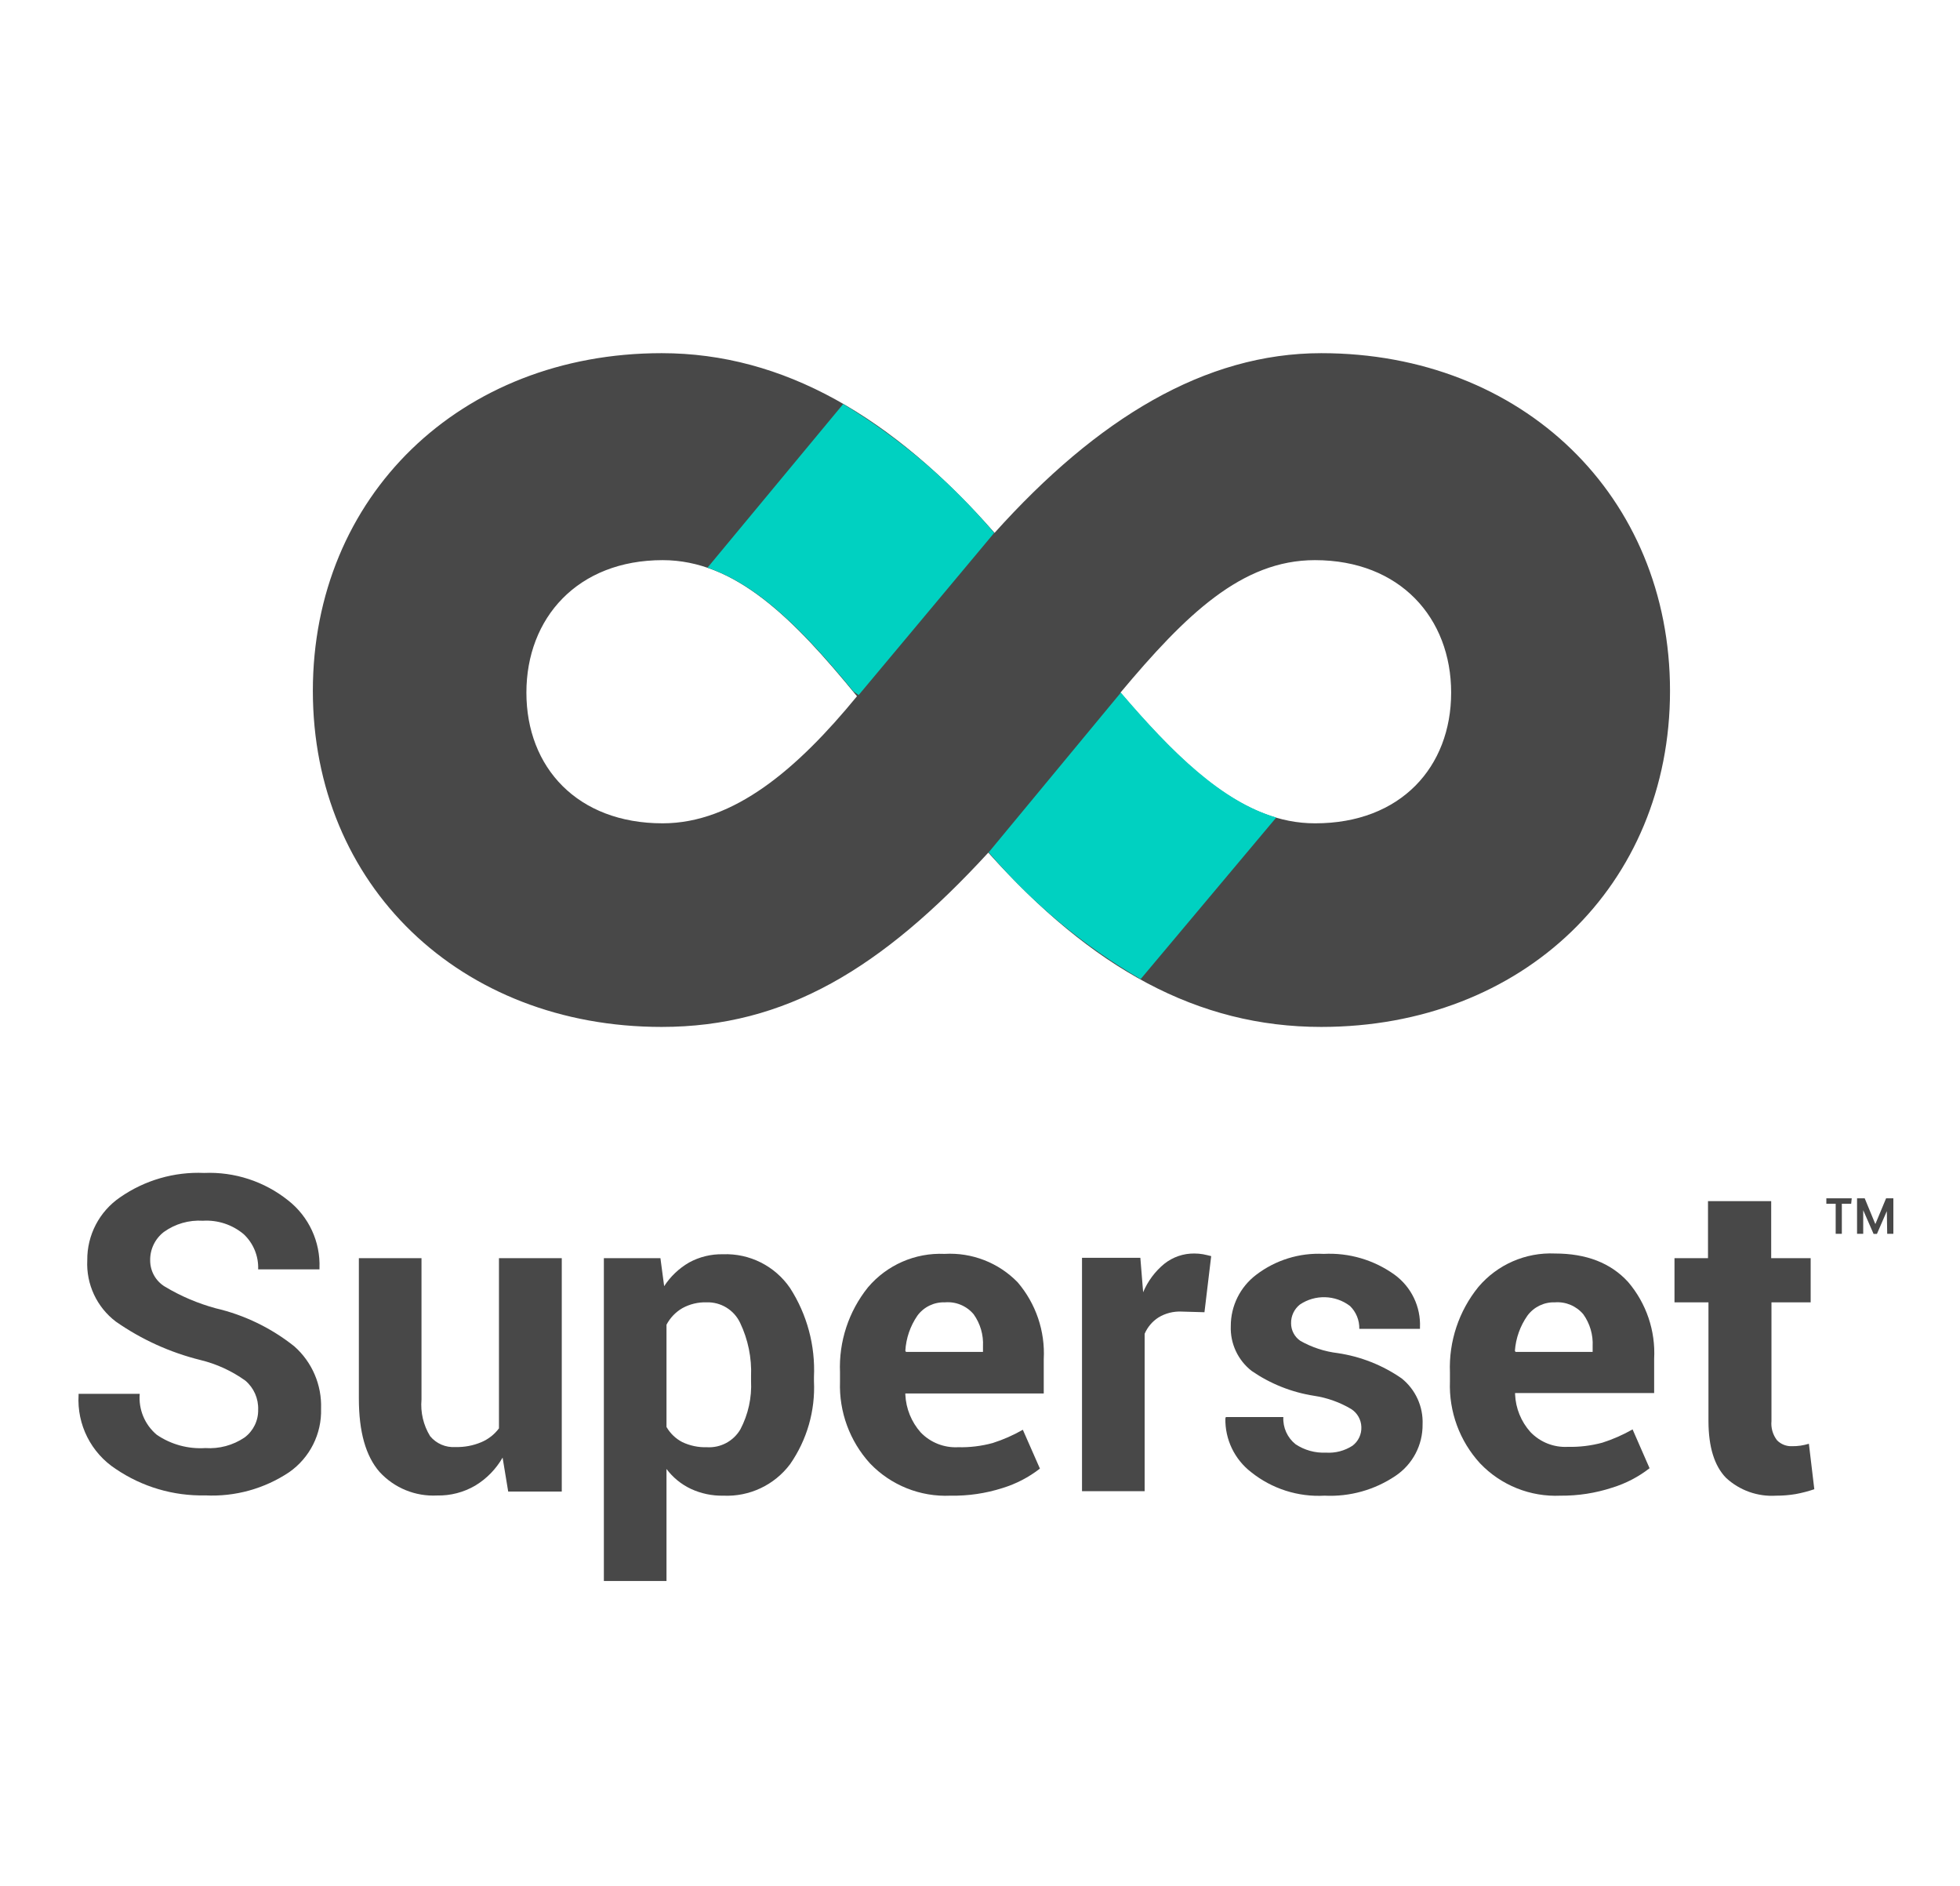
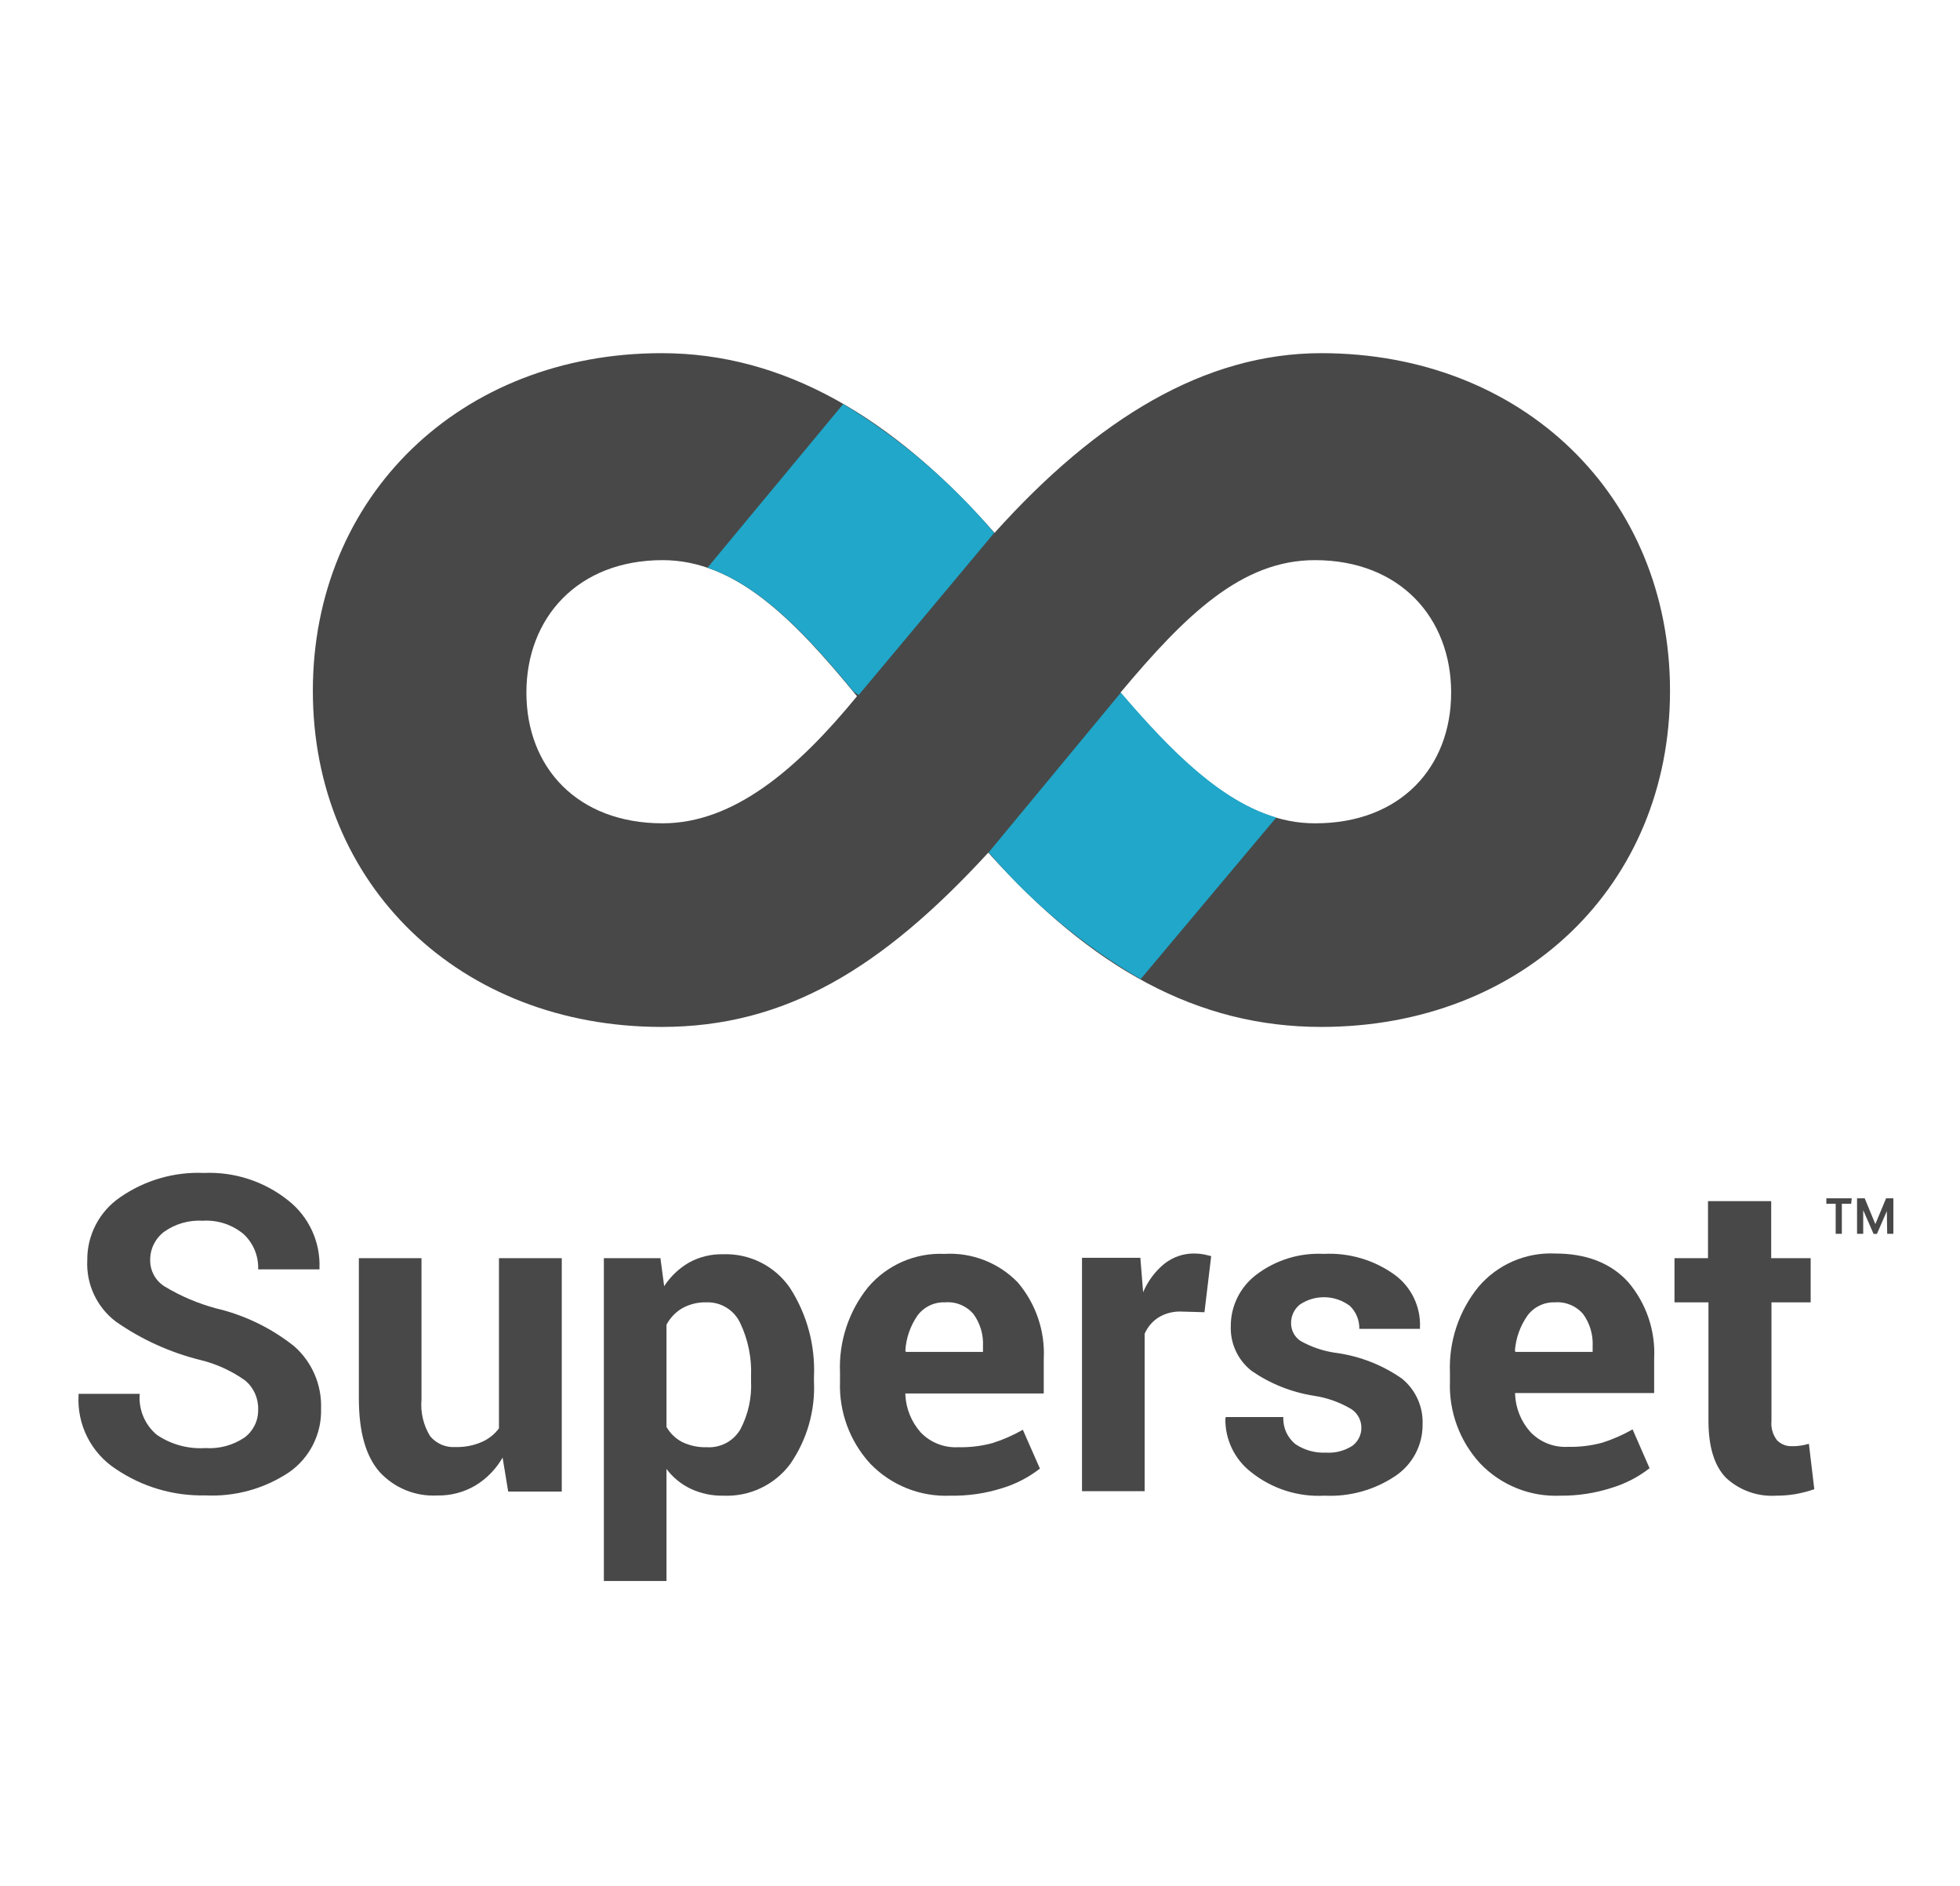
- <svg xmlns="http://www.w3.org/2000/svg" id="Layer_1" data-name="Layer 1" viewBox="0 0 210 202">
-   <defs>
-     <style>.cls-1{fill:#484848;}.cls-2{fill:#00d1c1;}.cls-3{isolation:isolate;}</style>
-   </defs>
-   <path class="cls-1" d="M141.56,37.83c-12.46,0-24,7-35,19.25C95.62,44.64,83.94,37.83,70.89,37.83c-21.6,0-37.37,15.36-37.37,36.17s15.77,36,37.37,36c13.24,0,23.56-6.23,35-18.67C117,103.74,128.32,110,141.56,110c21.61,0,37.37-15.17,37.37-36S163.17,37.83,141.56,37.83ZM71,88.19c-9.15,0-14.6-6-14.6-14S61.89,60,71,60c7.78,0,14,6.22,20.82,14.58C85.44,82.36,78.63,88.19,71,88.19Zm69.88,0c-7.59,0-14-6-20.83-14,7-8.36,13-14.19,20.83-14.19,9.15,0,14.6,6.22,14.6,14.19S150.07,88.19,140.92,88.19Z" />
-   <path class="cls-2" d="M122.21,104.88l14.53-17.31c-5.84-1.72-11.13-6.93-16.65-13.38L105.93,91.3A63.31,63.31,0,0,0,122.21,104.88Z" />
-   <path class="cls-2" d="M106.52,57.08a65.45,65.45,0,0,0-16.18-13.8L75.8,60.81c5.53,1.88,10.43,6.9,15.63,13.24l.57.4S106.7,56.88,106.52,57.08Z" />
+ <svg xmlns="http://www.w3.org/2000/svg" width="100%" height="100%" viewBox="0 0 210 202" version="1.1" xml:space="preserve" style="fill-rule:evenodd;clip-rule:evenodd;stroke-linejoin:round;stroke-miterlimit:2;">
+   <path d="M141.56,37.83C129.1,37.83 117.56,44.83 106.56,57.08C95.62,44.64 83.94,37.83 70.89,37.83C49.29,37.83 33.52,53.19 33.52,74C33.52,94.81 49.29,110 70.89,110C84.13,110 94.45,103.77 105.89,91.33C117,103.74 128.32,110 141.56,110C163.17,110 178.93,94.83 178.93,74C178.93,53.17 163.17,37.83 141.56,37.83ZM71,88.19C61.85,88.19 56.4,82.19 56.4,74.19C56.4,66.19 61.89,60 71,60C78.78,60 85,66.22 91.82,74.58C85.44,82.36 78.63,88.19 71,88.19ZM140.88,88.19C133.29,88.19 126.88,82.19 120.05,74.19C127.05,65.83 133.05,60 140.88,60C150.03,60 155.48,66.22 155.48,74.19C155.48,82.16 150.07,88.19 140.92,88.19L140.88,88.19Z" style="fill:rgb(72,72,72);fill-rule:nonzero;" />
+   <path d="M122.21,104.88L136.74,87.57C130.9,85.85 125.61,80.64 120.09,74.19L105.93,91.3C110.555,96.709 116.059,101.301 122.21,104.88Z" style="fill:rgb(32,167,201);fill-rule:nonzero;" />
+   <path d="M106.52,57.08C101.915,51.629 96.45,46.967 90.34,43.28L75.8,60.81C81.33,62.69 86.23,67.71 91.43,74.05L92,74.45C92,74.45 106.7,56.88 106.52,57.08Z" style="fill:rgb(32,167,201);fill-rule:nonzero;" />
  <g id="Main">
    <g id="Superset">
      <g id="Full-Lockup-With-Text">
        <g id="Group-7">
          <g id="Group-17">
-             <g id="Superset-Copy" class="cls-3">
-               <g class="cls-3">
-                 <path class="cls-1" d="M27.66,151a3.9,3.9,0,0,0-1.37-3.11,13.91,13.91,0,0,0-4.81-2.21,27.29,27.29,0,0,1-9.06-4.11A7.76,7.76,0,0,1,9.35,135a8.06,8.06,0,0,1,3.52-6.75,14.66,14.66,0,0,1,9-2.61,13.5,13.5,0,0,1,9,2.94,8.78,8.78,0,0,1,3.36,7.25l0,.14H27.66a4.91,4.91,0,0,0-1.55-3.77,6.21,6.21,0,0,0-4.37-1.44,6.48,6.48,0,0,0-4.18,1.2,3.76,3.76,0,0,0-1.47,3.06,3.27,3.27,0,0,0,1.58,2.8,21.61,21.61,0,0,0,5.45,2.32,21.25,21.25,0,0,1,8.42,4.08,8.51,8.51,0,0,1,2.86,6.67,8,8,0,0,1-3.41,6.8,14.84,14.84,0,0,1-9,2.49,16.41,16.41,0,0,1-9.57-2.82,8.83,8.83,0,0,1-4-7.93l0-.13h6.55a5.16,5.16,0,0,0,1.83,4.39A8.3,8.3,0,0,0,22,155.11a6.69,6.69,0,0,0,4.2-1.13A3.62,3.62,0,0,0,27.66,151Z" />
-                 <path class="cls-1" d="M53.85,156.13a8.34,8.34,0,0,1-2.93,3,7.76,7.76,0,0,1-4.08,1.06,7.81,7.81,0,0,1-6.17-2.52c-1.48-1.69-2.22-4.3-2.22-7.86V134.77h6.71v15.14a6.44,6.44,0,0,0,.92,3.92A3.23,3.23,0,0,0,48.8,155a6.65,6.65,0,0,0,2.77-.52A4.58,4.58,0,0,0,53.46,153V134.77h6.73v25H54.45Z" />
-                 <path class="cls-1" d="M87.21,147.94a14.36,14.36,0,0,1-2.56,8.9,8.46,8.46,0,0,1-7.15,3.37,7.88,7.88,0,0,1-3.48-.73,7,7,0,0,1-2.61-2.13v12H64.7V134.77h6.06l.4,3a7.9,7.9,0,0,1,2.66-2.53,7.23,7.23,0,0,1,3.63-.89,8.33,8.33,0,0,1,7.2,3.62,16.23,16.23,0,0,1,2.56,9.53Zm-6.74-.52a12.13,12.13,0,0,0-1.17-5.72,3.84,3.84,0,0,0-3.6-2.2,5.06,5.06,0,0,0-2.6.63,4.44,4.44,0,0,0-1.69,1.77v10.95a4.18,4.18,0,0,0,1.69,1.62,5.73,5.73,0,0,0,2.64.55,3.88,3.88,0,0,0,3.59-1.92,10.09,10.09,0,0,0,1.14-5.19Z" />
-                 <path class="cls-1" d="M101.84,160.21a11.23,11.23,0,0,1-8.63-3.46A12.36,12.36,0,0,1,90,148V147A13.64,13.64,0,0,1,93,137.89a10.16,10.16,0,0,1,8.2-3.58,10.11,10.11,0,0,1,7.84,3.05,11.71,11.71,0,0,1,2.79,8.23v3.67H97l0,.13a6.57,6.57,0,0,0,1.65,4.05,5.19,5.19,0,0,0,4,1.58,12.91,12.91,0,0,0,3.71-.45,16.71,16.71,0,0,0,3.23-1.42l1.83,4.16a12.45,12.45,0,0,1-4,2.08A17.29,17.29,0,0,1,101.84,160.21Zm-.6-20.71a3.5,3.5,0,0,0-2.95,1.43A7.42,7.42,0,0,0,97,144.69l.07.12h8.25v-.6a5.42,5.42,0,0,0-1-3.43A3.62,3.62,0,0,0,101.24,139.5Z" />
-                 <path class="cls-1" d="M129.05,140.56l-2.47-.07a4.4,4.4,0,0,0-2.46.63,3.92,3.92,0,0,0-1.48,1.75v16.86h-6.71v-25h6.25l.3,3.69a7.86,7.86,0,0,1,2.27-3.05,5.07,5.07,0,0,1,3.22-1.1,5.28,5.28,0,0,1,.93.08c.29.06.57.12.87.2Z" />
-                 <path class="cls-1" d="M145.86,152.85a2.37,2.37,0,0,0-1.07-1.91,11,11,0,0,0-4-1.43,16.14,16.14,0,0,1-6.68-2.66,5.81,5.81,0,0,1-2.24-4.81,6.87,6.87,0,0,1,2.71-5.48,11,11,0,0,1,7.25-2.25,11.94,11.94,0,0,1,7.6,2.24,6.64,6.64,0,0,1,2.71,5.65l0,.14h-6.5a3.31,3.31,0,0,0-1-2.45,4.61,4.61,0,0,0-5.37-.15,2.5,2.5,0,0,0-.94,2,2.27,2.27,0,0,0,1,1.89,10.74,10.74,0,0,0,4,1.31,16.17,16.17,0,0,1,6.85,2.71,6,6,0,0,1,2.24,4.93,6.55,6.55,0,0,1-2.89,5.5,12.5,12.5,0,0,1-7.61,2.13,11.57,11.57,0,0,1-7.87-2.52,7.09,7.09,0,0,1-2.76-5.76l.05-.14h6.16a3.49,3.49,0,0,0,1.31,2.91,5.41,5.41,0,0,0,3.25.9,4.68,4.68,0,0,0,2.85-.74A2.39,2.39,0,0,0,145.86,152.85Z" />
-                 <path class="cls-1" d="M167.2,160.21a11.2,11.2,0,0,1-8.62-3.46,12.31,12.31,0,0,1-3.23-8.78V147a13.68,13.68,0,0,1,3.05-9.15,10.16,10.16,0,0,1,8.2-3.58q5.06,0,7.84,3.05a11.71,11.71,0,0,1,2.79,8.23v3.67h-14.9l0,.13a6.46,6.46,0,0,0,1.65,4.05,5.16,5.16,0,0,0,4,1.58,13,13,0,0,0,3.71-.45,17,17,0,0,0,3.23-1.42l1.82,4.16a12.45,12.45,0,0,1-4,2.08A17.29,17.29,0,0,1,167.2,160.21Zm-.6-20.71a3.51,3.51,0,0,0-2.95,1.43,7.52,7.52,0,0,0-1.34,3.76l.07.12h8.26v-.6a5.42,5.42,0,0,0-1-3.43A3.62,3.62,0,0,0,166.6,139.5Z" />
-                 <path class="cls-1" d="M189.77,128.66v6.11H194v4.73h-4.2v12.71a2.91,2.91,0,0,0,.6,2.07,2.12,2.12,0,0,0,1.61.63,5.84,5.84,0,0,0,.91-.06,6.73,6.73,0,0,0,.89-.2l.58,4.87a14.28,14.28,0,0,1-2,.52,12.37,12.37,0,0,1-2.09.17,7.22,7.22,0,0,1-5.37-1.91q-1.87-1.92-1.88-6.07V139.5h-3.64v-4.73H183v-6.11Z" />
+             <g id="Superset-Copy">
+               <g>
+                 <path d="M27.66,151C27.703,149.809 27.197,148.662 26.29,147.89C24.843,146.852 23.21,146.102 21.48,145.68C18.234,144.877 15.163,143.484 12.42,141.57C10.375,140.024 9.224,137.561 9.35,135C9.32,132.305 10.643,129.768 12.87,128.25C15.503,126.419 18.666,125.502 21.87,125.64C25.126,125.501 28.324,126.546 30.87,128.58C33.087,130.316 34.338,133.016 34.23,135.83L34.23,135.97L27.66,135.97C27.714,134.549 27.148,133.172 26.11,132.2C24.892,131.179 23.327,130.663 21.74,130.76C20.25,130.667 18.773,131.091 17.56,131.96C16.612,132.688 16.065,133.825 16.09,135.02C16.09,136.164 16.69,137.229 17.67,137.82C19.372,138.84 21.205,139.62 23.12,140.14C26.195,140.858 29.071,142.251 31.54,144.22C33.44,145.904 34.49,148.353 34.4,150.89C34.483,153.584 33.198,156.145 30.99,157.69C28.337,159.467 25.179,160.34 21.99,160.18C18.585,160.256 15.24,159.27 12.42,157.36C9.761,155.631 8.23,152.596 8.42,149.43L8.42,149.3L14.97,149.3C14.829,150.973 15.513,152.613 16.8,153.69C18.327,154.728 20.157,155.228 22,155.11C23.486,155.212 24.965,154.814 26.2,153.98C27.139,153.282 27.684,152.17 27.66,151Z" style="fill:rgb(72,72,72);fill-rule:nonzero;" />
+                 <path d="M53.85,156.13C53.145,157.363 52.136,158.396 50.92,159.13C49.684,159.853 48.272,160.22 46.84,160.19C44.512,160.314 42.246,159.388 40.67,157.67C39.19,155.98 38.45,153.37 38.45,149.81L38.45,134.77L45.16,134.77L45.16,149.91C45.04,151.281 45.362,152.655 46.08,153.83C46.743,154.636 47.758,155.073 48.8,155C49.75,155.027 50.694,154.849 51.57,154.48C52.32,154.164 52.973,153.653 53.46,153L53.46,134.77L60.19,134.77L60.19,159.77L54.45,159.77L53.85,156.13Z" style="fill:rgb(72,72,72);fill-rule:nonzero;" />
+                 <path d="M87.21,147.94C87.363,151.107 86.462,154.238 84.65,156.84C82.972,159.074 80.291,160.337 77.5,160.21C76.3,160.235 75.109,159.985 74.02,159.48C72.99,158.993 72.094,158.262 71.41,157.35L71.41,169.35L64.7,169.35L64.7,134.77L70.76,134.77L71.16,137.77C71.836,136.73 72.747,135.863 73.82,135.24C74.931,134.63 76.183,134.323 77.45,134.35C80.31,134.238 83.034,135.608 84.65,137.97C86.472,140.804 87.366,144.135 87.21,147.5L87.21,147.94ZM80.47,147.42C80.552,145.447 80.15,143.483 79.3,141.7C78.648,140.317 77.229,139.449 75.7,139.5C74.793,139.473 73.894,139.691 73.1,140.13C72.382,140.55 71.796,141.163 71.41,141.9L71.41,152.85C71.807,153.54 72.394,154.102 73.1,154.47C73.924,154.861 74.829,155.049 75.74,155.02C77.201,155.109 78.593,154.365 79.33,153.1C80.167,151.503 80.561,149.711 80.47,147.91L80.47,147.42Z" style="fill:rgb(72,72,72);fill-rule:nonzero;" />
+                 <path d="M101.84,160.21C98.6,160.358 95.451,159.095 93.21,156.75C91.04,154.365 89.887,151.223 90,148L90,147C89.864,143.701 90.931,140.463 93,137.89C95.031,135.494 98.062,134.171 101.2,134.31C104.131,134.14 106.995,135.254 109.04,137.36C110.991,139.643 111.99,142.591 111.83,145.59L111.83,149.26L97,149.26L97,149.39C97.071,150.888 97.654,152.318 98.65,153.44C99.692,154.52 101.152,155.097 102.65,155.02C103.902,155.051 105.152,154.899 106.36,154.57C107.484,154.212 108.566,153.736 109.59,153.15L111.42,157.31C110.224,158.241 108.869,158.946 107.42,159.39C105.617,159.967 103.732,160.244 101.84,160.21ZM101.24,139.5C100.081,139.458 98.975,139.995 98.29,140.93C97.526,142.043 97.08,143.343 97,144.69L97.07,144.81L105.32,144.81L105.32,144.21C105.384,142.987 105.031,141.777 104.32,140.78C103.563,139.878 102.413,139.4 101.24,139.5Z" style="fill:rgb(72,72,72);fill-rule:nonzero;" />
+                 <path d="M129.05,140.56L126.58,140.49C125.716,140.454 124.86,140.673 124.12,141.12C123.463,141.543 122.948,142.152 122.64,142.87L122.64,159.73L115.93,159.73L115.93,134.73L122.18,134.73L122.48,138.42C122.976,137.233 123.755,136.186 124.75,135.37C125.664,134.644 126.802,134.255 127.97,134.27C128.282,134.269 128.593,134.296 128.9,134.35C129.19,134.41 129.47,134.47 129.77,134.55L129.05,140.56Z" style="fill:rgb(72,72,72);fill-rule:nonzero;" />
+                 <path d="M145.86,152.85C145.836,152.078 145.436,151.364 144.79,150.94C143.562,150.208 142.204,149.722 140.79,149.51C138.392,149.137 136.108,148.228 134.11,146.85C132.633,145.702 131.798,143.909 131.87,142.04C131.866,139.891 132.87,137.861 134.58,136.56C136.653,134.974 139.224,134.176 141.83,134.31C144.544,134.17 147.226,134.96 149.43,136.55C151.219,137.861 152.238,139.984 152.14,142.2L152.14,142.34L145.64,142.34C145.662,141.42 145.299,140.532 144.64,139.89C143.071,138.697 140.903,138.637 139.27,139.74C138.663,140.224 138.316,140.964 138.33,141.74C138.327,142.497 138.703,143.207 139.33,143.63C140.564,144.326 141.923,144.771 143.33,144.94C145.791,145.304 148.136,146.232 150.18,147.65C151.667,148.843 152.499,150.676 152.42,152.58C152.443,154.78 151.355,156.85 149.53,158.08C147.291,159.594 144.62,160.342 141.92,160.21C139.077,160.367 136.273,159.47 134.05,157.69C132.27,156.318 131.244,154.177 131.29,151.93L131.34,151.79L137.5,151.79C137.442,152.914 137.93,153.999 138.81,154.7C139.77,155.339 140.909,155.654 142.06,155.6C143.065,155.666 144.065,155.407 144.91,154.86C145.537,154.387 145.893,153.635 145.86,152.85Z" style="fill:rgb(72,72,72);fill-rule:nonzero;" />
+                 <path d="M167.2,160.21C163.963,160.359 160.816,159.095 158.58,156.75C156.391,154.363 155.229,151.206 155.35,147.97L155.35,147C155.222,143.682 156.307,140.428 158.4,137.85C160.431,135.454 163.462,134.131 166.6,134.27C169.973,134.27 172.587,135.287 174.44,137.32C176.391,139.603 177.39,142.551 177.23,145.55L177.23,149.22L162.33,149.22L162.33,149.35C162.392,150.85 162.976,152.283 163.98,153.4C165.019,154.483 166.481,155.061 167.98,154.98C169.232,155.009 170.481,154.858 171.69,154.53C172.813,154.17 173.896,153.694 174.92,153.11L176.74,157.27C175.544,158.201 174.189,158.906 172.74,159.35C170.952,159.936 169.081,160.227 167.2,160.21ZM166.6,139.5C165.442,139.46 164.336,139.996 163.65,140.93C162.873,142.04 162.41,143.339 162.31,144.69L162.38,144.81L170.64,144.81L170.64,144.21C170.704,142.987 170.351,141.777 169.64,140.78C168.892,139.89 167.759,139.413 166.6,139.5Z" style="fill:rgb(72,72,72);fill-rule:nonzero;" />
+                 <path d="M189.77,128.66L189.77,134.77L194,134.77L194,139.5L189.8,139.5L189.8,152.21C189.728,152.951 189.943,153.692 190.4,154.28C190.823,154.709 191.408,154.938 192.01,154.91C192.314,154.914 192.619,154.894 192.92,154.85C193.221,154.804 193.518,154.737 193.81,154.65L194.39,159.52C193.737,159.741 193.068,159.915 192.39,160.04C191.699,160.156 191,160.213 190.3,160.21C188.325,160.337 186.382,159.646 184.93,158.3C183.683,157.02 183.057,154.997 183.05,152.23L183.05,139.5L179.41,139.5L179.41,134.77L183,134.77L183,128.66L189.77,128.66Z" style="fill:rgb(72,72,72);fill-rule:nonzero;" />
              </g>
            </g>
          </g>
        </g>
      </g>
    </g>
  </g>
-   <path class="cls-1" d="M198.34,128.94h-1v3.22h-.66v-3.22h-1v-.58h2.72Zm3.82.79h0l-1.06,2.44h-.36l-1.11-2.54h0v2.53h-.66v-3.8h.82l1.14,2.76h0l1.15-2.76h.78v3.8h-.66Z" />
+   <path d="M198.34,128.94L197.34,128.94L197.34,132.16L196.68,132.16L196.68,128.94L195.68,128.94L195.68,128.36L198.4,128.36L198.34,128.94ZM202.16,129.73L201.1,132.17L200.74,132.17L199.63,129.63L199.63,132.16L198.97,132.16L198.97,128.36L199.79,128.36L200.93,131.12L202.08,128.36L202.86,128.36L202.86,132.16L202.2,132.16L202.16,129.73Z" style="fill:rgb(72,72,72);fill-rule:nonzero;" />
</svg>
